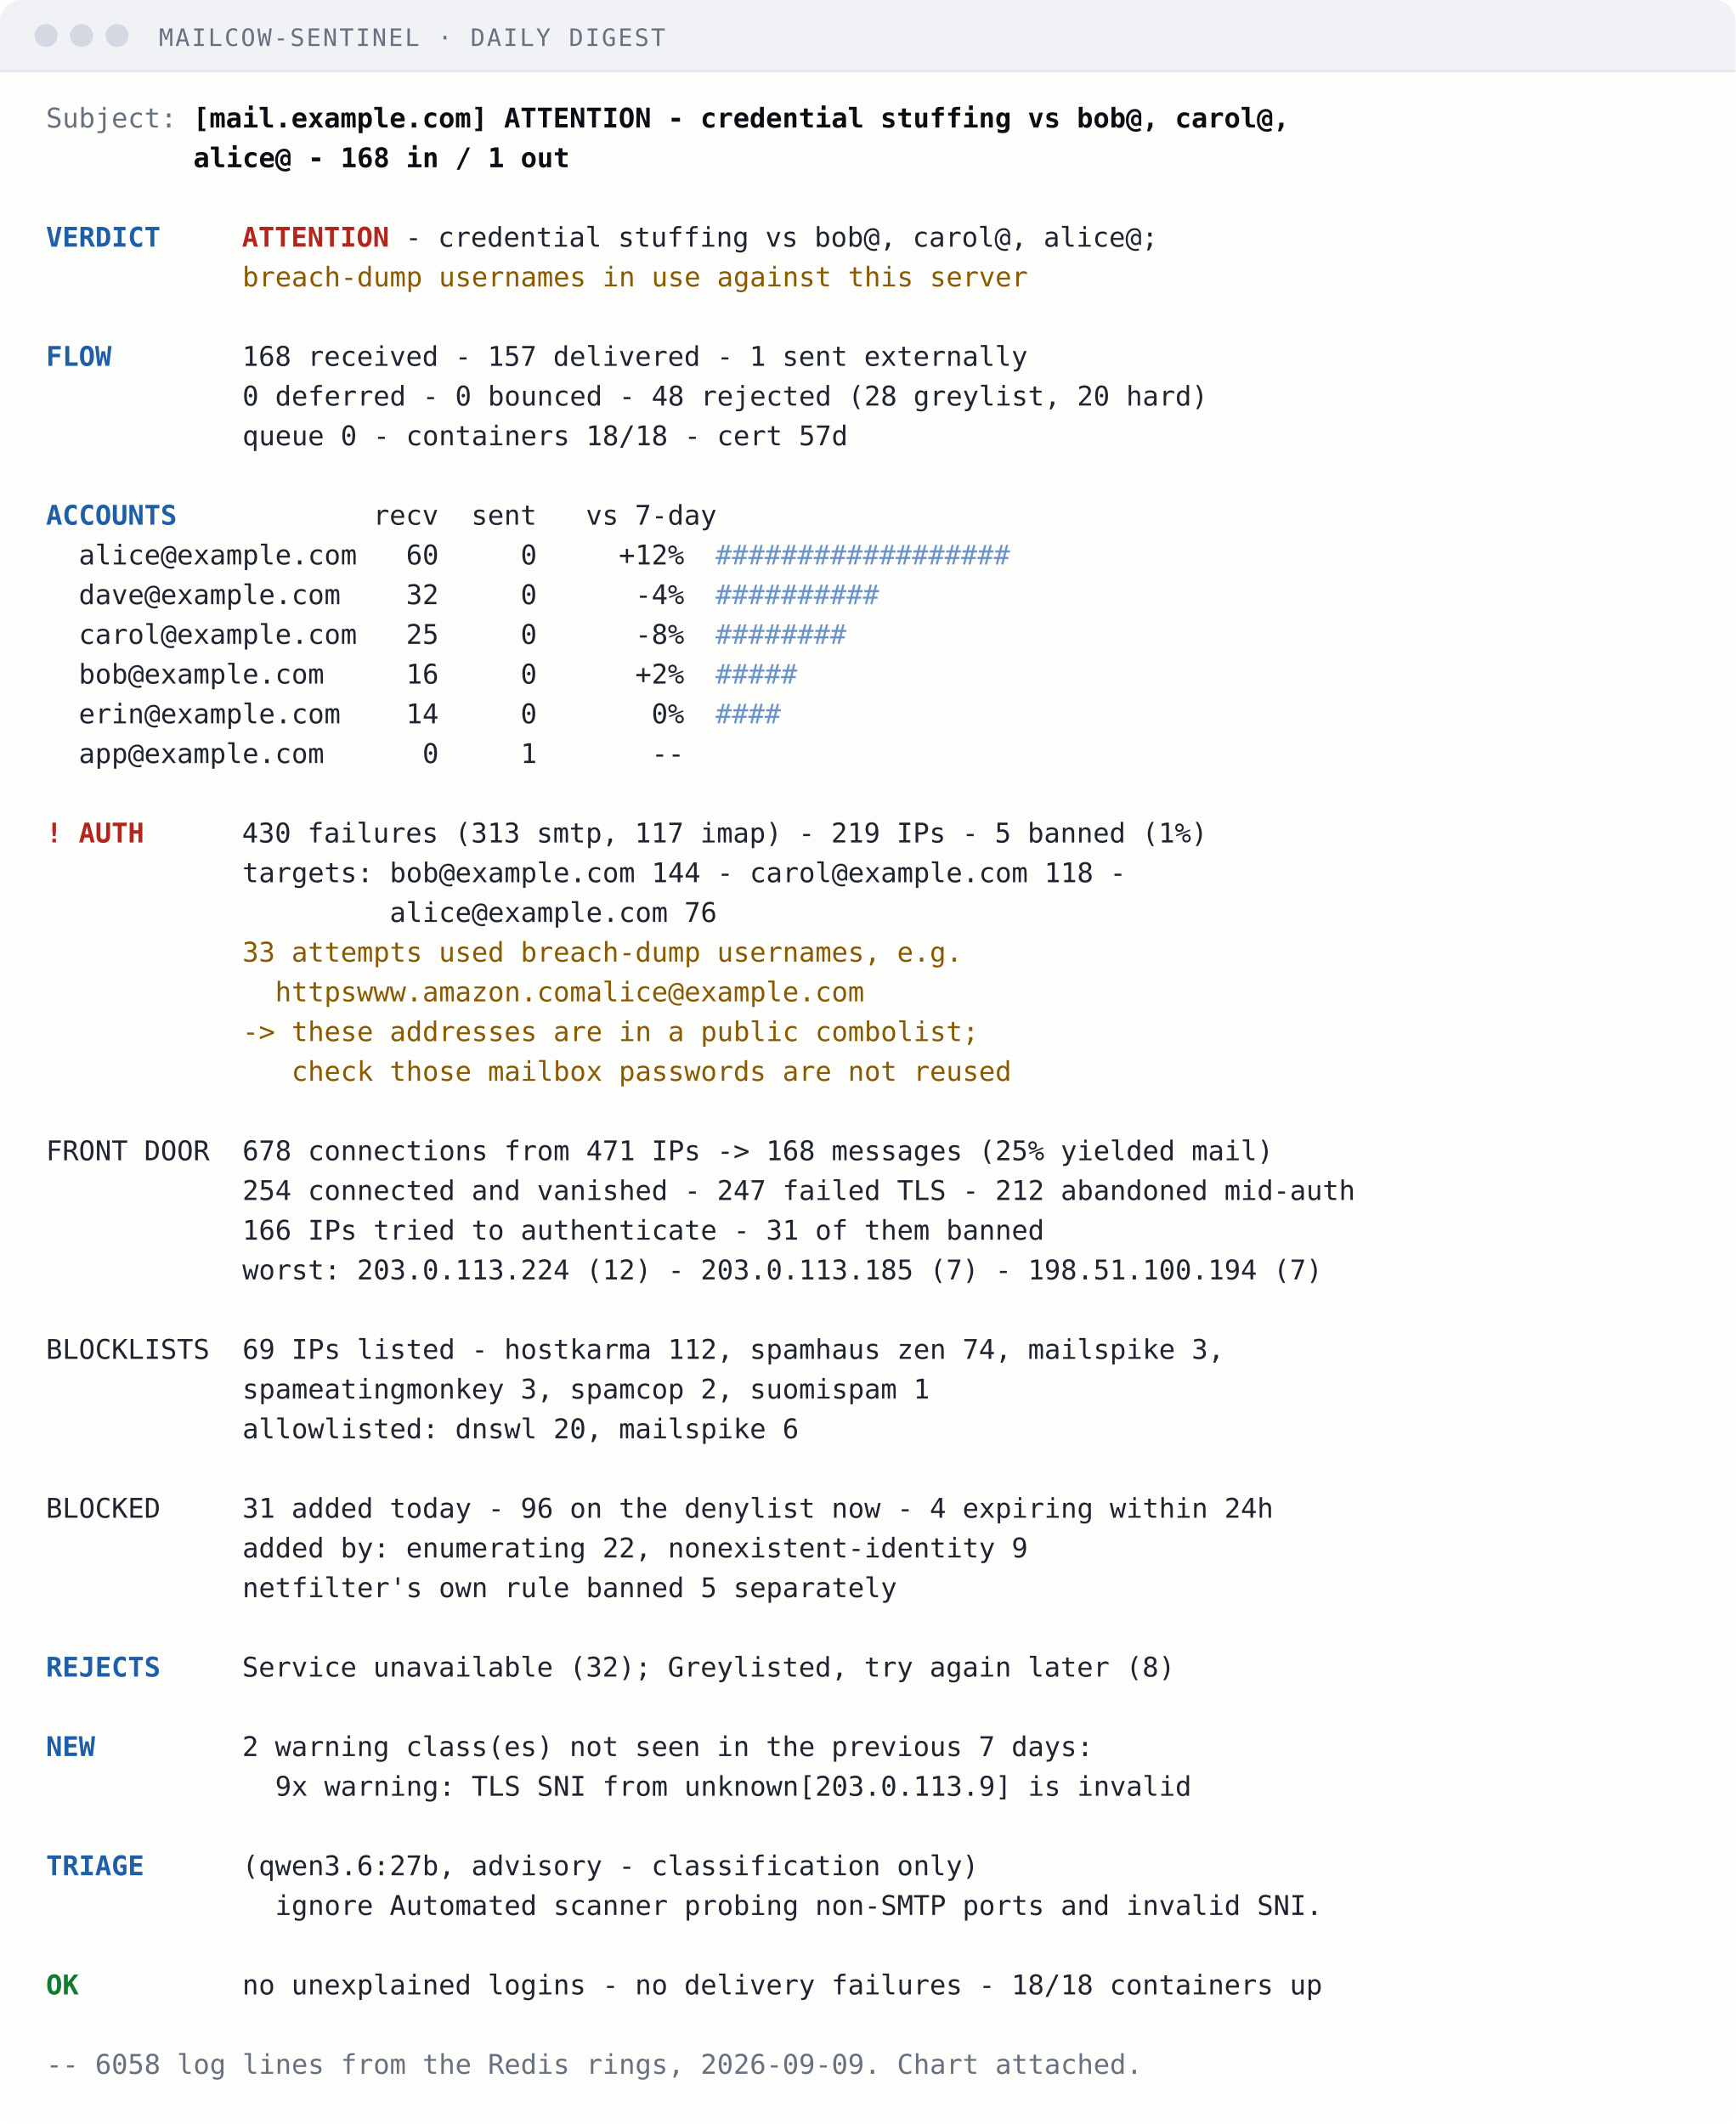
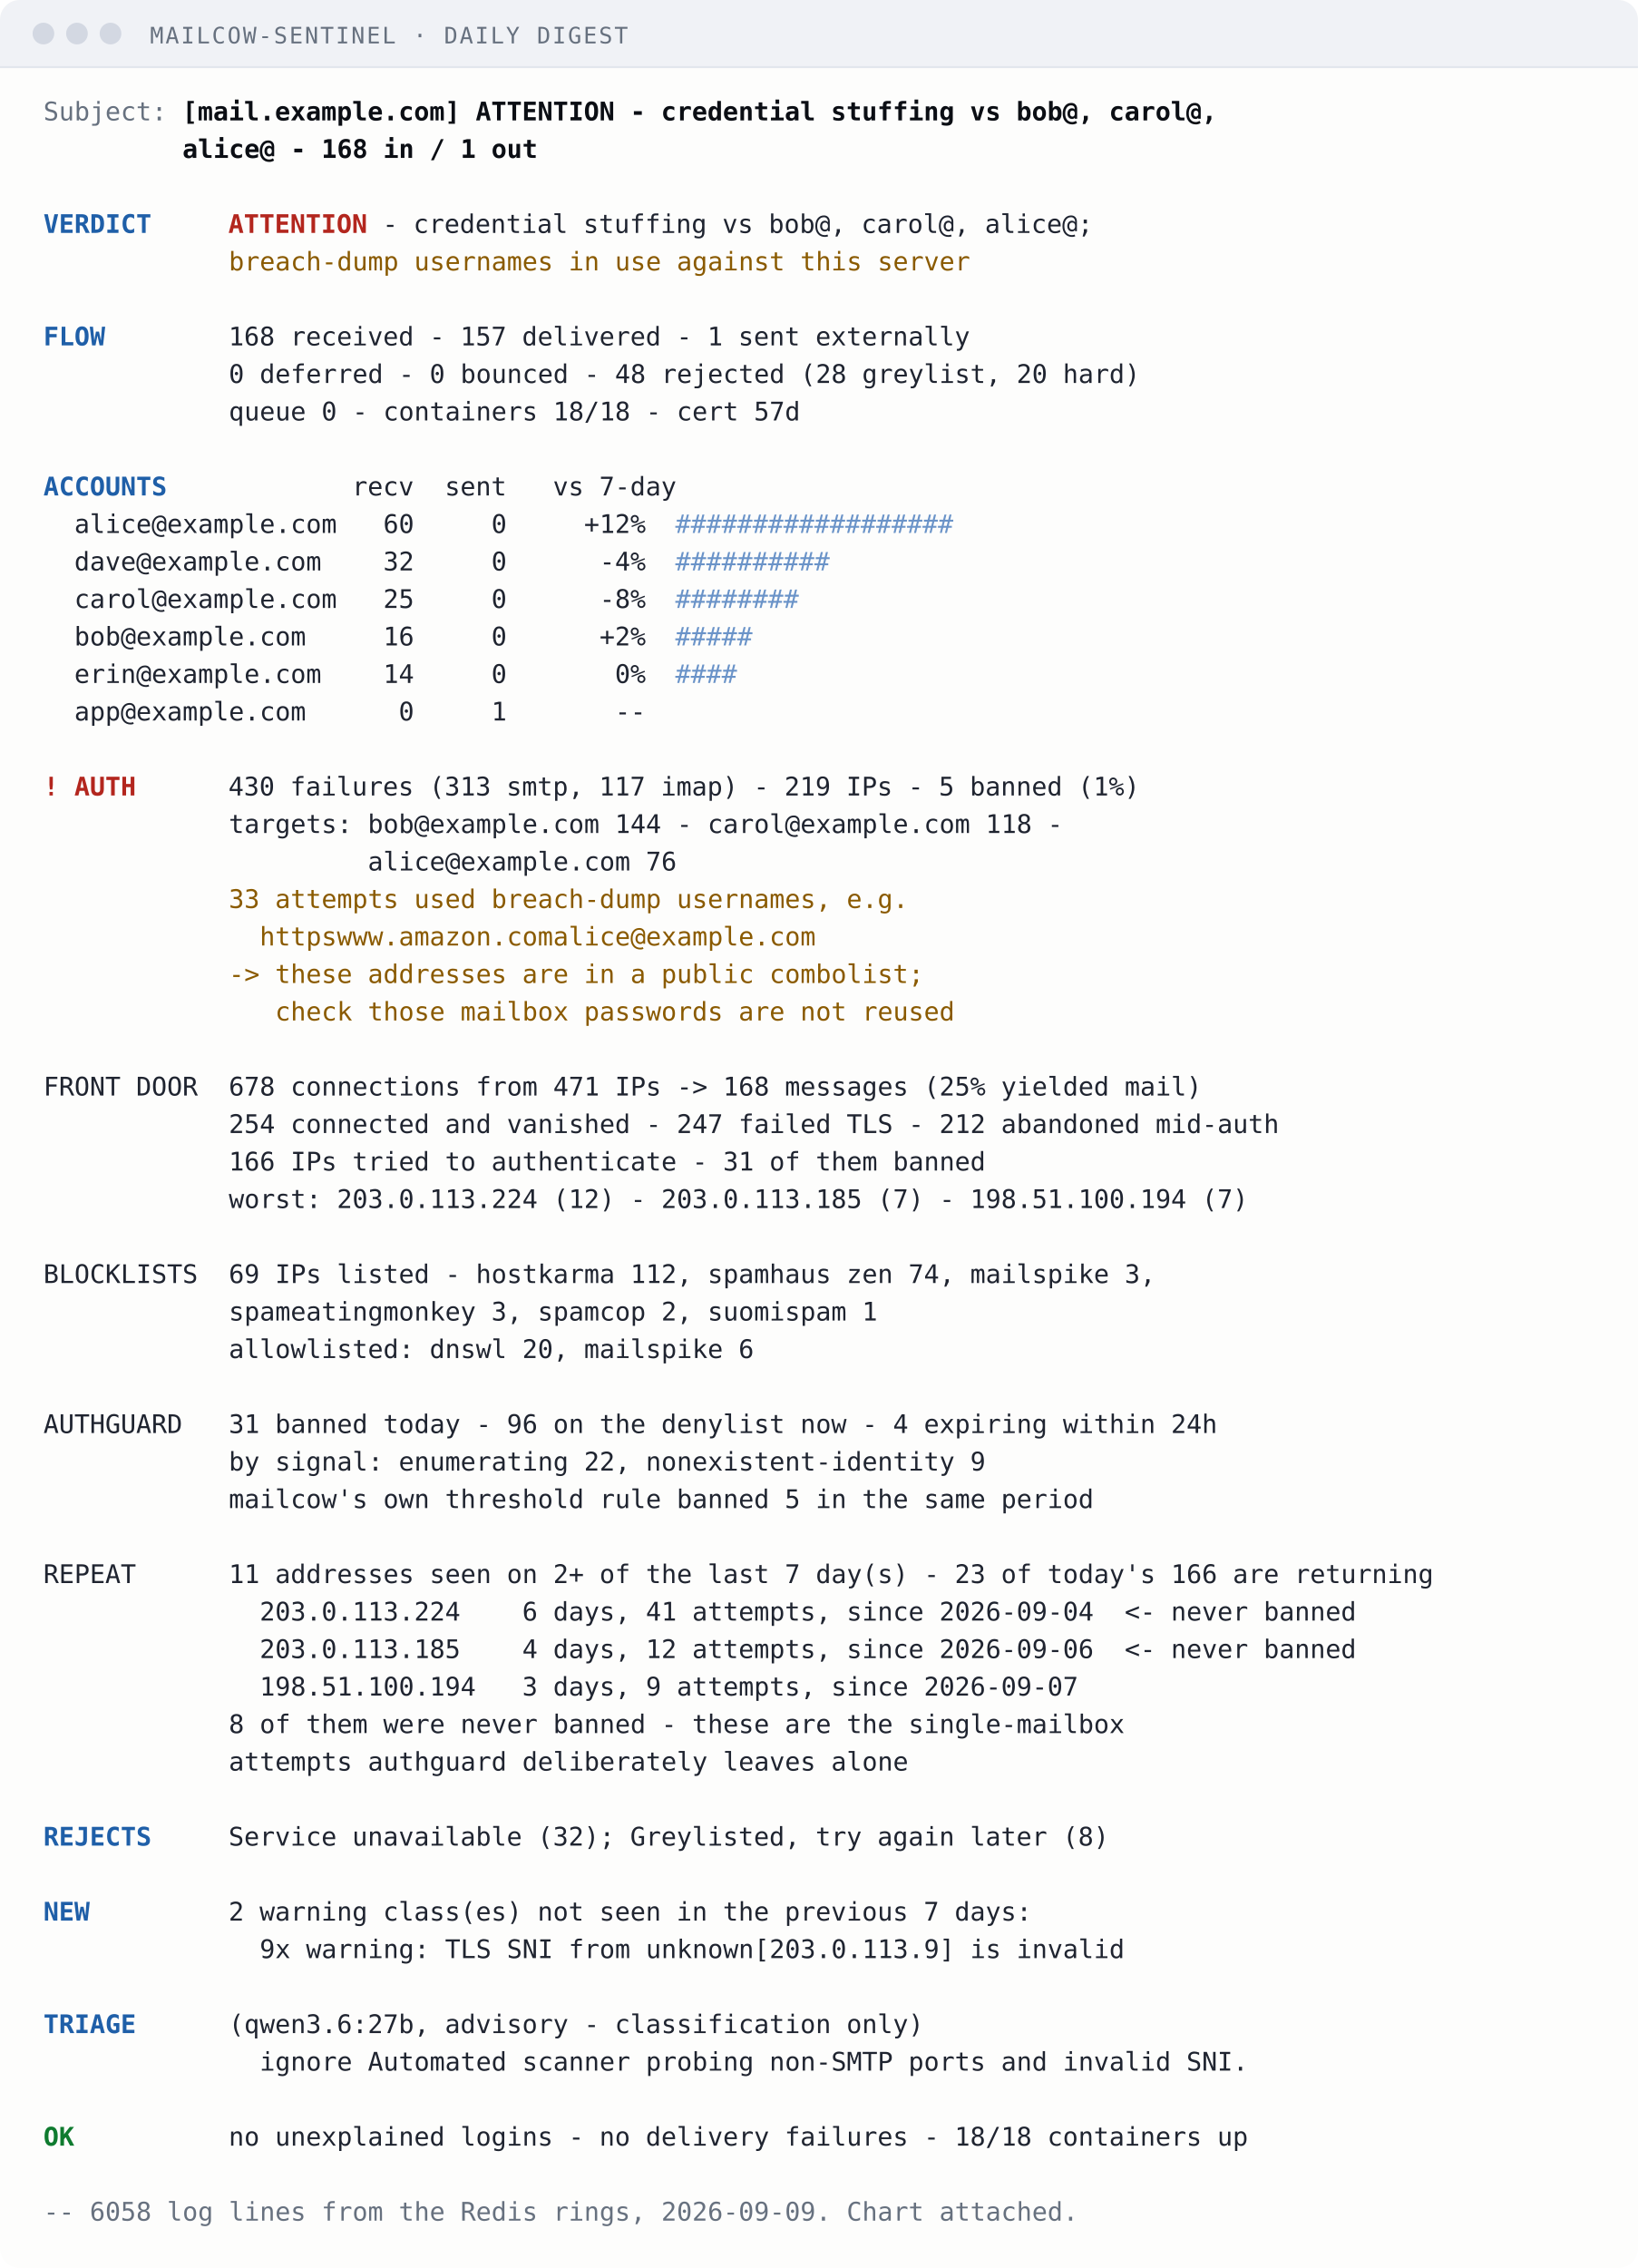
- <svg xmlns="http://www.w3.org/2000/svg" width="830" height="1016" viewBox="0 0 830 1016" role="img" aria-label="A mailcow-sentinel daily digest email, 37 lines, showing a      verdict of ATTENTION for credential stuffing, mail flow totals, per-mailbox      volumes, an authentication attack summary and a health line.">
-   <rect width="830" height="1016" rx="10" fill="#fdfdfc" />
+ <svg xmlns="http://www.w3.org/2000/svg" width="830" height="1149" viewBox="0 0 830 1149" role="img" aria-label="A mailcow-sentinel daily digest email, 37 lines, showing a      verdict of ATTENTION for credential stuffing, mail flow totals, per-mailbox      volumes, an authentication attack summary and a health line.">
+   <rect width="830" height="1149" rx="10" fill="#fdfdfc" />
  <path d="M0 10a10 10 0 0 1 10-10h810a10 10 0 0 1 10 10v24H0z" fill="#f0f2f6" />
  <line x1="0" y1="34" x2="830" y2="34" stroke="#e2e6ed" />
  <circle cx="22" cy="17" r="5.5" fill="#d3d8e2" />
  <circle cx="39" cy="17" r="5.5" fill="#d3d8e2" />
  <circle cx="56" cy="17" r="5.5" fill="#d3d8e2" />
  <text x="76" y="22" fill="#67717f" font-size="11.5" font-family="ui-monospace, SFMono-Regular, Menlo, Consolas, monospace" letter-spacing="0.08em">MAILCOW-SENTINEL · DAILY DIGEST</text>
  <g font-family="ui-monospace, SFMono-Regular, Menlo, Consolas, monospace" font-size="13">
    <text x="22.0" y="61" fill="#67717f" xml:space="preserve">Subject:</text>
    <text x="84.5" y="61" fill="#0b0e14" font-weight="600" xml:space="preserve"> [mail.example.com] ATTENTION - credential stuffing vs bob@, carol@,</text>
    <text x="22.0" y="80" fill="#0b0e14" font-weight="600" xml:space="preserve">         alice@ - 168 in / 1 out</text>
    <text x="22.0" y="118" fill="#1f5fa8" font-weight="600" xml:space="preserve">VERDICT</text>
    <text x="76.7" y="118" fill="#1f2430" xml:space="preserve">     </text>
    <text x="115.7" y="118" fill="#b3261e" font-weight="600" xml:space="preserve">ATTENTION</text>
    <text x="186.0" y="118" fill="#1f2430" xml:space="preserve"> - credential stuffing vs bob@, carol@, alice@;</text>
    <text x="22.0" y="137" fill="#8a5a00" xml:space="preserve">            breach-dump usernames in use against this server</text>
    <text x="22.0" y="175" fill="#1f5fa8" font-weight="600" xml:space="preserve">FLOW</text>
    <text x="53.2" y="175" fill="#1f2430" xml:space="preserve">        168 received - 157 delivered - 1 sent externally</text>
    <text x="22.0" y="194" fill="#1f2430" xml:space="preserve">            0 deferred - 0 bounced - 48 rejected (28 greylist, 20 hard)</text>
    <text x="22.0" y="213" fill="#1f2430" xml:space="preserve">            queue 0 - containers 18/18 - cert 57d</text>
    <text x="22.0" y="251" fill="#1f5fa8" font-weight="600" xml:space="preserve">ACCOUNTS</text>
    <text x="84.5" y="251" fill="#1f2430" xml:space="preserve">            recv  sent   vs 7-day</text>
    <text x="22.0" y="270" fill="#1f2430" xml:space="preserve">  alice@example.com   60     0     +12%  </text>
    <text x="342.2" y="270" fill="#6a93c8" xml:space="preserve">##################</text>
    <text x="22.0" y="289" fill="#1f2430" xml:space="preserve">  dave@example.com    32     0      -4%  </text>
    <text x="342.2" y="289" fill="#6a93c8" xml:space="preserve">##########</text>
    <text x="22.0" y="308" fill="#1f2430" xml:space="preserve">  carol@example.com   25     0      -8%  </text>
    <text x="342.2" y="308" fill="#6a93c8" xml:space="preserve">########</text>
    <text x="22.0" y="327" fill="#1f2430" xml:space="preserve">  bob@example.com     16     0      +2%  </text>
    <text x="342.2" y="327" fill="#6a93c8" xml:space="preserve">#####</text>
    <text x="22.0" y="346" fill="#1f2430" xml:space="preserve">  erin@example.com    14     0       0%  </text>
    <text x="342.2" y="346" fill="#6a93c8" xml:space="preserve">####</text>
    <text x="22.0" y="365" fill="#1f2430" xml:space="preserve">  app@example.com      0     1       --</text>
    <text x="22.0" y="403" fill="#b3261e" font-weight="600" xml:space="preserve">! AUTH     </text>
    <text x="107.9" y="403" fill="#1f2430" xml:space="preserve"> 430 failures (313 smtp, 117 imap) - 219 IPs - 5 banned (1%)</text>
    <text x="22.0" y="422" fill="#1f2430" xml:space="preserve">            targets: bob@example.com 144 - carol@example.com 118 -</text>
    <text x="22.0" y="441" fill="#1f2430" xml:space="preserve">                     alice@example.com 76</text>
    <text x="22.0" y="460" fill="#8a5a00" xml:space="preserve">            33 attempts used breach-dump usernames, e.g.</text>
    <text x="22.0" y="479" fill="#8a5a00" xml:space="preserve">              httpswww.amazon.comalice@example.com</text>
    <text x="22.0" y="498" fill="#8a5a00" xml:space="preserve">            -&gt; these addresses are in a public combolist;</text>
    <text x="22.0" y="517" fill="#8a5a00" xml:space="preserve">               check those mailbox passwords are not reused</text>
    <text x="22.0" y="555" fill="#1f2430" xml:space="preserve">FRONT DOOR  678 connections from 471 IPs -&gt; 168 messages (25% yielded mail)</text>
    <text x="22.0" y="574" fill="#1f2430" xml:space="preserve">            254 connected and vanished - 247 failed TLS - 212 abandoned mid-auth</text>
    <text x="22.0" y="593" fill="#1f2430" xml:space="preserve">            166 IPs tried to authenticate - 31 of them banned</text>
    <text x="22.0" y="612" fill="#1f2430" xml:space="preserve">            worst: 203.0.113.224 (12) - 203.0.113.185 (7) - 198.51.100.194 (7)</text>
    <text x="22.0" y="650" fill="#1f2430" xml:space="preserve">BLOCKLISTS  69 IPs listed - hostkarma 112, spamhaus zen 74, mailspike 3,</text>
    <text x="22.0" y="669" fill="#1f2430" xml:space="preserve">            spameatingmonkey 3, spamcop 2, suomispam 1</text>
    <text x="22.0" y="688" fill="#1f2430" xml:space="preserve">            allowlisted: dnswl 20, mailspike 6</text>
-     <text x="22.0" y="726" fill="#1f2430" xml:space="preserve">BLOCKED     31 added today - 96 on the denylist now - 4 expiring within 24h</text>
-     <text x="22.0" y="745" fill="#1f2430" xml:space="preserve">            added by: enumerating 22, nonexistent-identity 9</text>
-     <text x="22.0" y="764" fill="#1f2430" xml:space="preserve">            netfilter's own rule banned 5 separately</text>
-     <text x="22.0" y="802" fill="#1f5fa8" font-weight="600" xml:space="preserve">REJECTS</text>
-     <text x="76.7" y="802" fill="#1f2430" xml:space="preserve">     Service unavailable (32); Greylisted, try again later (8)</text>
-     <text x="22.0" y="840" fill="#1f5fa8" font-weight="600" xml:space="preserve">NEW</text>
-     <text x="45.4" y="840" fill="#1f2430" xml:space="preserve">         2 warning class(es) not seen in the previous 7 days:</text>
-     <text x="22.0" y="859" fill="#1f2430" xml:space="preserve">              9x warning: TLS SNI from unknown[203.0.113.9] is invalid</text>
-     <text x="22.0" y="897" fill="#1f5fa8" font-weight="600" xml:space="preserve">TRIAGE</text>
-     <text x="68.9" y="897" fill="#1f2430" xml:space="preserve">      (qwen3.6:27b, advisory - classification only)</text>
-     <text x="22.0" y="916" fill="#1f2430" xml:space="preserve">              ignore Automated scanner probing non-SMTP ports and invalid SNI.</text>
-     <text x="22.0" y="954" fill="#0f7b2f" font-weight="600" xml:space="preserve">OK</text>
-     <text x="37.6" y="954" fill="#1f2430" xml:space="preserve">          no unexplained logins - no delivery failures - 18/18 containers up</text>
-     <text x="22.0" y="992" fill="#67717f" xml:space="preserve">-- 6058 log lines from the Redis rings, 2026-09-09. Chart attached.</text>
+     <text x="22.0" y="726" fill="#1f2430" xml:space="preserve">AUTHGUARD   31 banned today - 96 on the denylist now - 4 expiring within 24h</text>
+     <text x="22.0" y="745" fill="#1f2430" xml:space="preserve">            by signal: enumerating 22, nonexistent-identity 9</text>
+     <text x="22.0" y="764" fill="#1f2430" xml:space="preserve">            mailcow's own threshold rule banned 5 in the same period</text>
+     <text x="22.0" y="802" fill="#1f2430" xml:space="preserve">REPEAT      11 addresses seen on 2+ of the last 7 day(s) - 23 of today's 166 are returning</text>
+     <text x="22.0" y="821" fill="#1f2430" xml:space="preserve">              203.0.113.224    6 days, 41 attempts, since 2026-09-04  &lt;- never banned</text>
+     <text x="22.0" y="840" fill="#1f2430" xml:space="preserve">              203.0.113.185    4 days, 12 attempts, since 2026-09-06  &lt;- never banned</text>
+     <text x="22.0" y="859" fill="#1f2430" xml:space="preserve">              198.51.100.194   3 days, 9 attempts, since 2026-09-07</text>
+     <text x="22.0" y="878" fill="#1f2430" xml:space="preserve">            8 of them were never banned - these are the single-mailbox</text>
+     <text x="22.0" y="897" fill="#1f2430" xml:space="preserve">            attempts authguard deliberately leaves alone</text>
+     <text x="22.0" y="935" fill="#1f5fa8" font-weight="600" xml:space="preserve">REJECTS</text>
+     <text x="76.7" y="935" fill="#1f2430" xml:space="preserve">     Service unavailable (32); Greylisted, try again later (8)</text>
+     <text x="22.0" y="973" fill="#1f5fa8" font-weight="600" xml:space="preserve">NEW</text>
+     <text x="45.4" y="973" fill="#1f2430" xml:space="preserve">         2 warning class(es) not seen in the previous 7 days:</text>
+     <text x="22.0" y="992" fill="#1f2430" xml:space="preserve">              9x warning: TLS SNI from unknown[203.0.113.9] is invalid</text>
+     <text x="22.0" y="1030" fill="#1f5fa8" font-weight="600" xml:space="preserve">TRIAGE</text>
+     <text x="68.9" y="1030" fill="#1f2430" xml:space="preserve">      (qwen3.6:27b, advisory - classification only)</text>
+     <text x="22.0" y="1049" fill="#1f2430" xml:space="preserve">              ignore Automated scanner probing non-SMTP ports and invalid SNI.</text>
+     <text x="22.0" y="1087" fill="#0f7b2f" font-weight="600" xml:space="preserve">OK</text>
+     <text x="37.6" y="1087" fill="#1f2430" xml:space="preserve">          no unexplained logins - no delivery failures - 18/18 containers up</text>
+     <text x="22.0" y="1125" fill="#67717f" xml:space="preserve">-- 6058 log lines from the Redis rings, 2026-09-09. Chart attached.</text>
  </g>
</svg>
